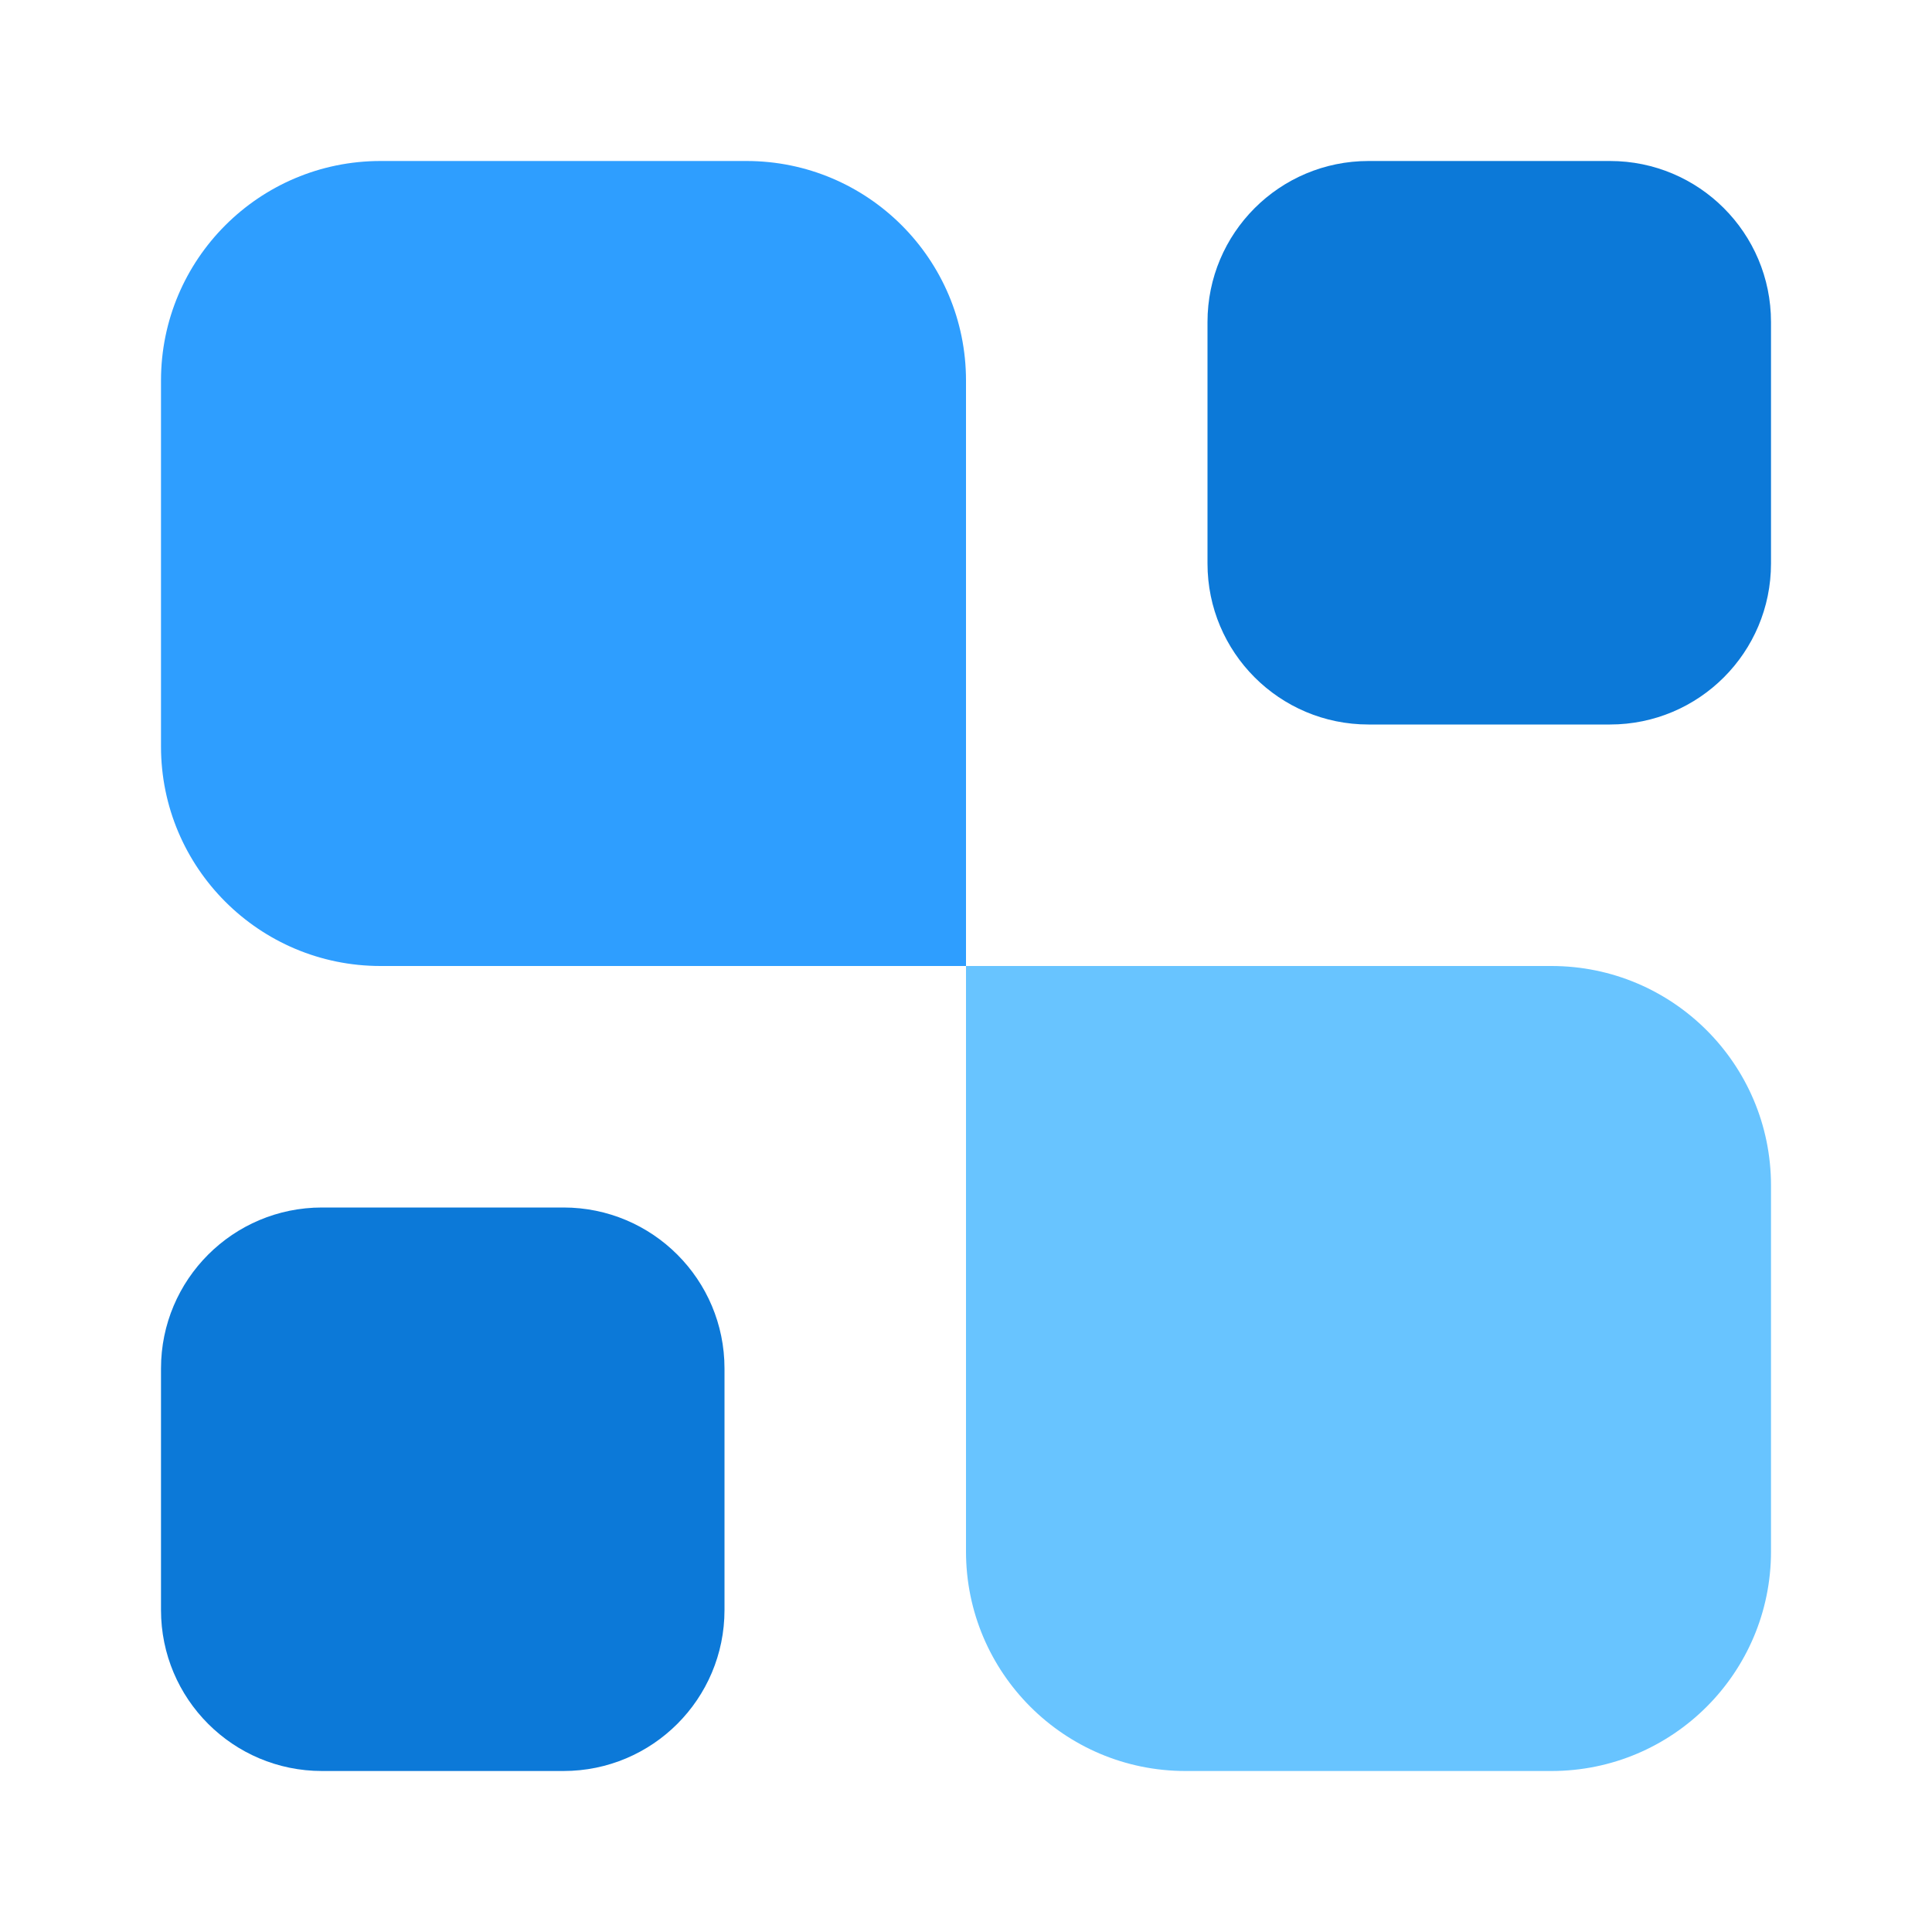
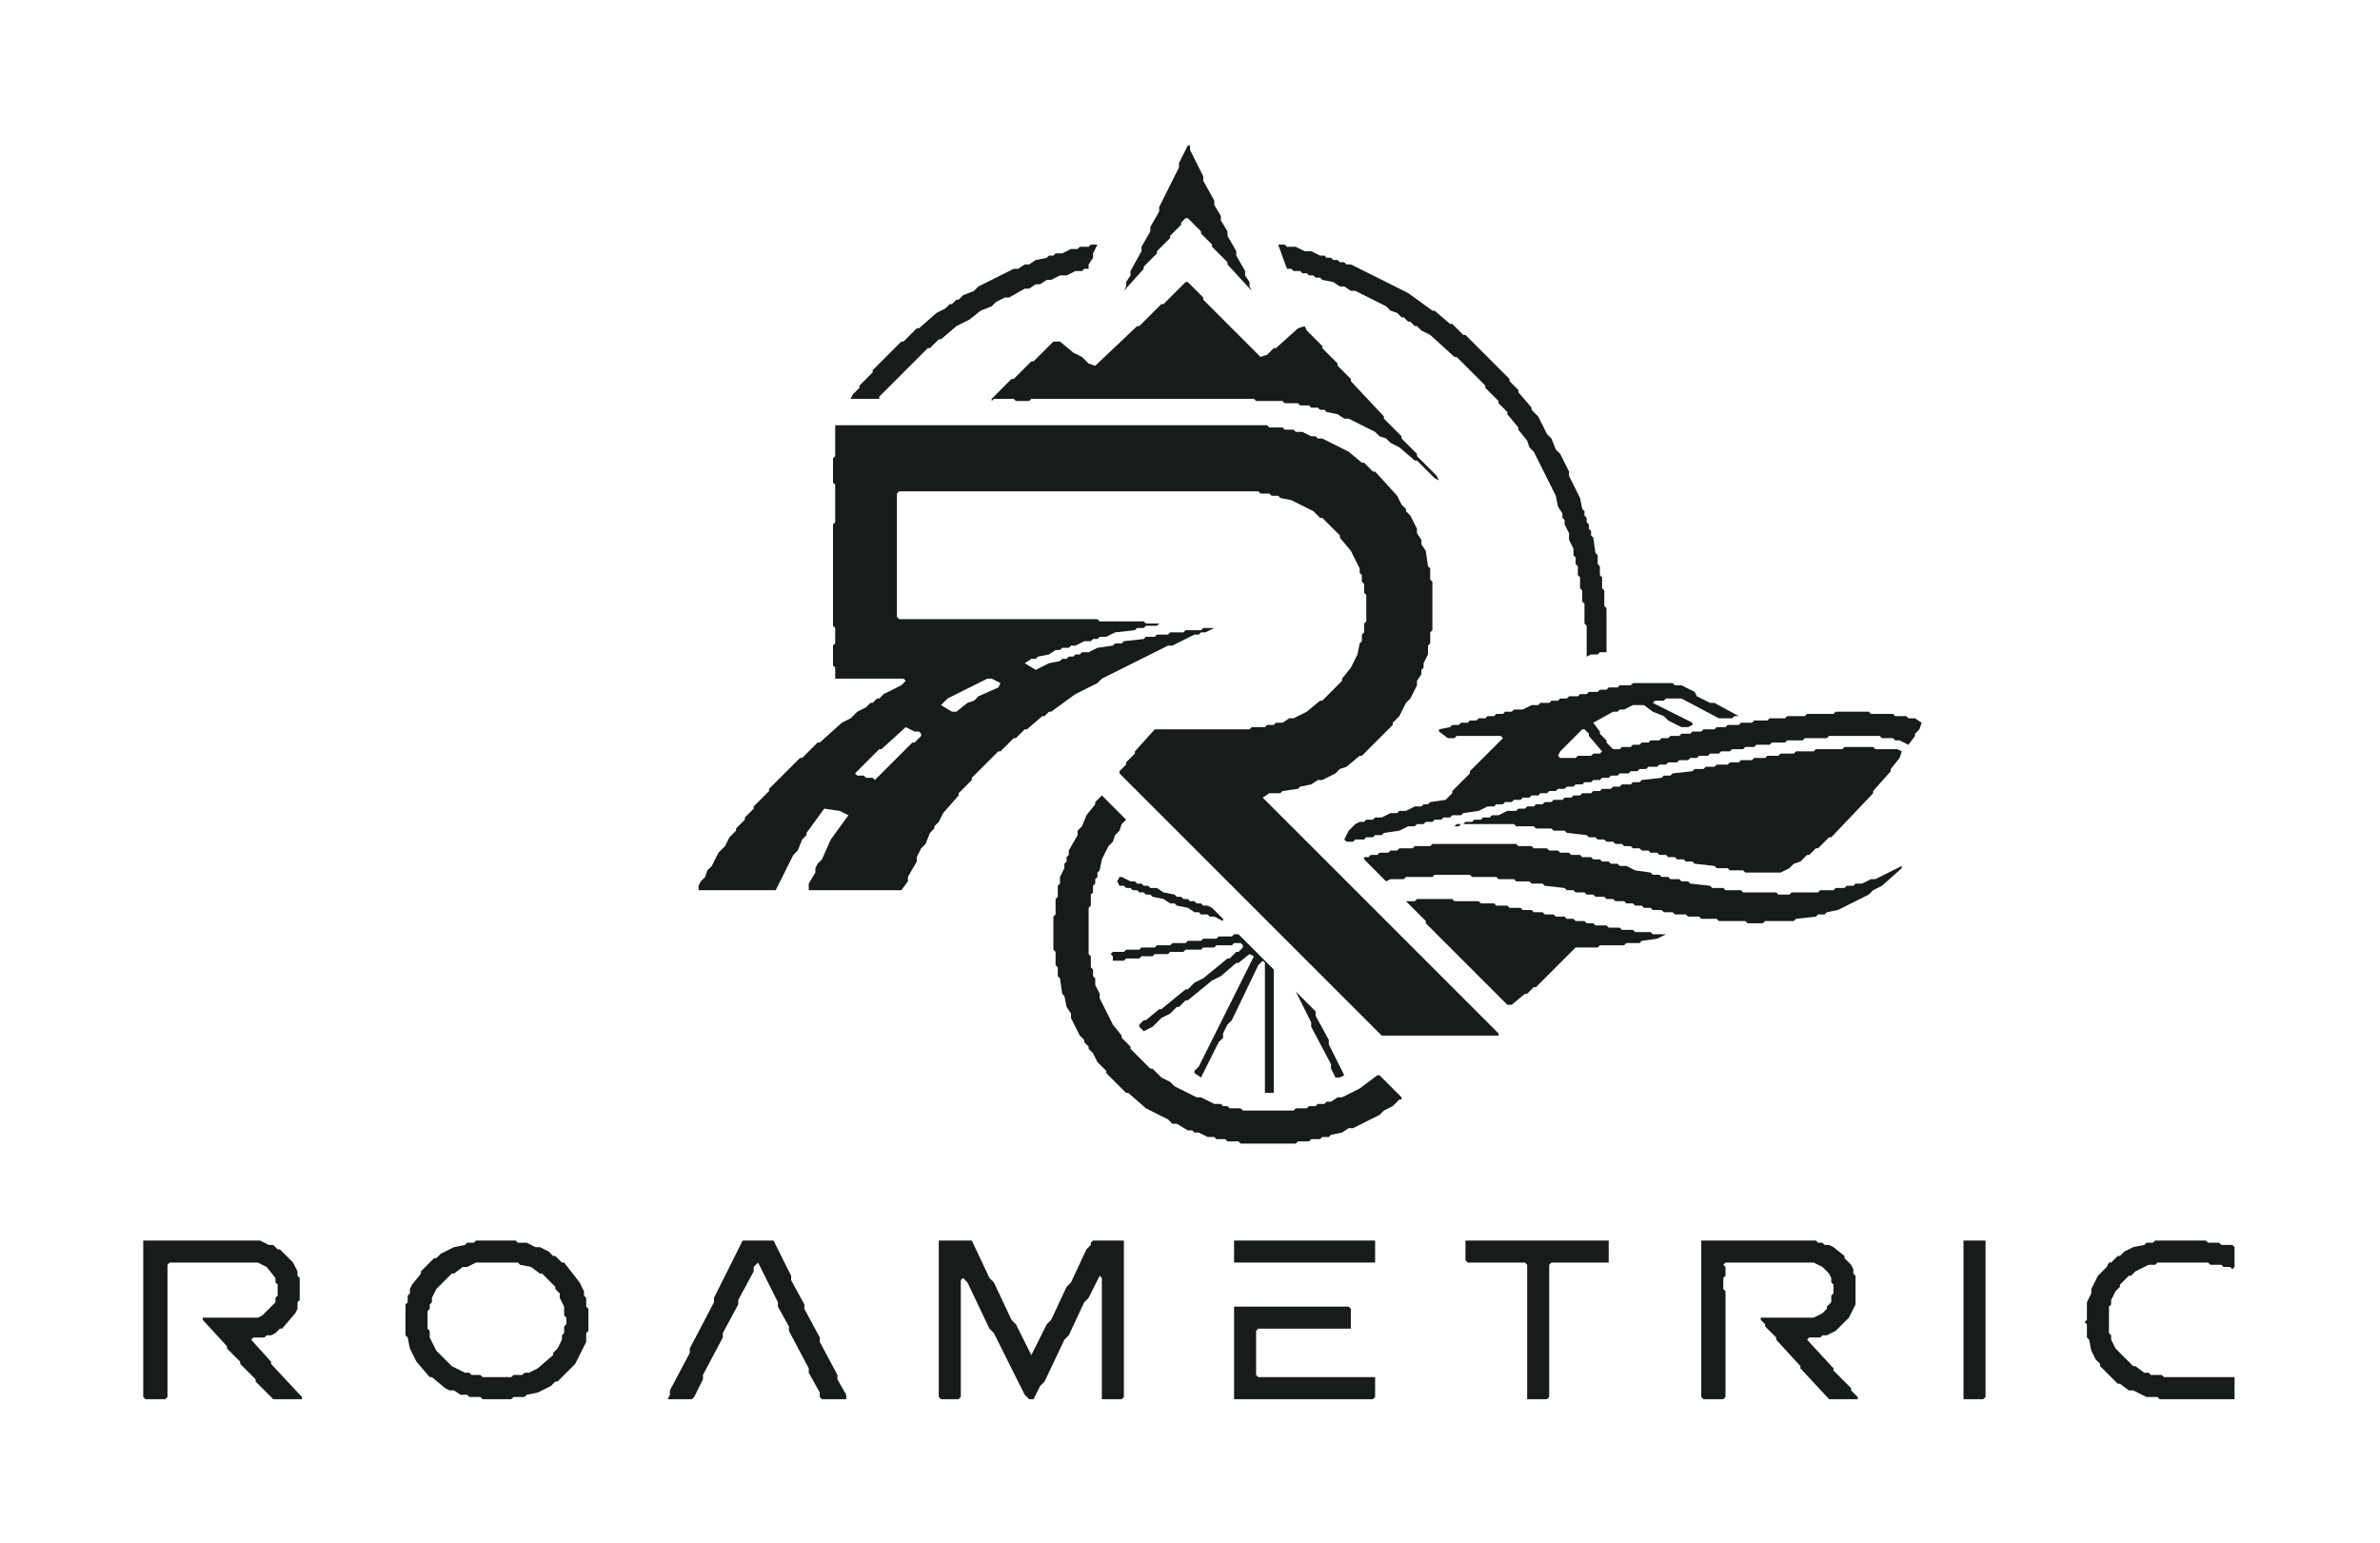
- <svg xmlns="http://www.w3.org/2000/svg" width="24" height="24" viewBox="0 0 24 24" fill="none">
-   <path d="M22 19.273C22 20.779 20.779 22 19.273 22H14.727C13.221 22 12 20.779 12 19.273V12H19.273C20.779 12 22 13.221 22 14.727V19.273Z" fill="#68C4FF" />
-   <path d="M20 2C21.105 2 22 2.895 22 4V7C22 8.105 21.105 9 20 9H17C15.895 9 15 8.105 15 7V4C15 2.895 15.895 2 17 2H20Z" fill="#0C79D8" />
-   <path d="M7 15C8.105 15 9 15.895 9 17V20C9 21.105 8.105 22 7 22H4C2.895 22 2 21.105 2 20V17C2 15.895 2.895 15 4 15H7Z" fill="#0C79D8" />
-   <path d="M12 12H4.727C3.221 12 2 10.779 2 9.273V4.727C2 3.221 3.221 2 4.727 2H9.273C10.779 2 12 3.221 12 4.727V12Z" fill="#2E9EFF" />
+ <svg xmlns="http://www.w3.org/2000/svg" viewBox="0 0 1080 700" role="img" aria-labelledby="title desc">
+   <g fill="#181b1c" fill-rule="evenodd">
+     <path d="M 560 593 L 560 635 L 623 635 L 624 634 L 624 625 L 571 625 L 570 624 L 570 604 L 571 603 L 613 603 L 613 594 L 612 593 Z" />
+     <path d="M 957 573 L 956 575 L 952 579 L 949 585 L 949 587 L 947 591 L 947 599 L 946 600 L 947 601 L 947 607 L 948 608 L 949 613 L 951 617 L 953 619 L 953 620 L 961 628 L 962 628 L 966 631 L 968 631 L 974 634 L 979 634 L 980 635 L 1014 635 L 1014 625 L 982 625 L 981 624 L 976 624 L 975 623 L 973 623 L 969 620 L 968 620 L 960 612 L 958 608 L 958 606 L 957 605 L 957 593 L 958 592 L 958 590 L 960 586 L 962 584 L 962 583 L 966 579 L 967 579 L 969 577 L 975 574 L 978 574 L 979 573 L 1002 573 L 1003 574 L 1008 574 L 1009 575 L 1012 575 L 1013 576 L 1014 575 L 1014 566 L 1013 565 L 1008 565 L 1007 564 L 1002 564 L 1001 563 L 978 563 L 977 564 L 974 564 L 973 565 L 968 566 L 964 568 L 962 570 L 961 570 L 958 573 Z" />
+     <path d="M 891 563 L 891 635 L 900 635 L 901 634 L 901 563 Z" />
+     <path d="M 772 563 L 772 634 L 773 635 L 782 635 L 783 634 L 783 586 L 782 585 L 782 580 L 783 579 L 783 575 L 782 574 L 783 573 L 823 573 L 827 575 L 830 578 L 831 580 L 831 582 L 832 583 L 832 587 L 831 588 L 831 591 L 829 593 L 829 594 L 827 596 L 823 598 L 799 598 L 799 599 L 801 601 L 801 602 L 806 607 L 806 608 L 817 620 L 817 621 L 830 635 L 843 635 L 843 634 L 840 631 L 840 630 L 832 622 L 832 621 L 820 608 L 821 607 L 826 607 L 827 606 L 829 606 L 833 604 L 839 598 L 842 592 L 842 579 L 841 578 L 841 576 L 840 574 L 837 571 L 837 570 L 832 566 L 830 565 L 828 565 L 827 564 L 825 564 L 824 563 Z" />
+     <path d="M 665 563 L 665 572 L 666 573 L 692 573 L 693 574 L 693 635 L 702 635 L 703 634 L 703 574 L 704 573 L 730 573 L 730 563 Z" />
+     <path d="M 560 563 L 560 573 L 624 573 L 624 563 Z" />
+     <path d="M 426 563 L 426 634 L 427 635 L 435 635 L 436 634 L 436 581 L 437 580 L 439 582 L 449 603 L 451 605 L 465 633 L 467 635 L 469 635 L 472 629 L 474 627 L 483 608 L 485 606 L 492 591 L 494 589 L 499 579 L 500 580 L 500 635 L 509 635 L 510 634 L 510 563 L 496 563 L 495 564 L 495 565 L 493 567 L 486 582 L 484 584 L 477 599 L 475 601 L 468 615 L 461 601 L 459 599 L 451 582 L 449 580 L 441 563 Z" />
+     <path d="M 337 563 L 324 589 L 324 591 L 313 612 L 313 614 L 304 631 L 304 633 L 303 635 L 314 635 L 315 634 L 319 626 L 319 624 L 328 607 L 328 605 L 335 592 L 335 590 L 342 577 L 342 575 L 344 573 L 353 591 L 353 593 L 358 602 L 358 604 L 367 621 L 367 623 L 372 632 L 372 634 L 373 635 L 384 635 L 384 633 L 380 626 L 380 624 L 372 609 L 372 607 L 365 594 L 365 592 L 359 581 L 359 579 L 351 563 Z" />
+     <path d="M 197 571 L 191 577 L 191 578 L 187 583 L 186 585 L 186 587 L 185 588 L 185 591 L 184 592 L 184 606 L 185 607 L 186 612 L 189 618 L 195 625 L 196 625 L 202 630 L 204 631 L 206 631 L 209 633 L 212 633 L 213 634 L 218 634 L 219 635 L 232 635 L 233 634 L 238 634 L 239 633 L 244 632 L 250 629 L 252 627 L 253 627 L 261 619 L 266 609 L 266 605 L 267 604 L 267 594 L 266 593 L 266 589 L 265 588 L 265 586 L 263 582 L 256 573 L 255 573 L 252 570 L 251 570 L 249 568 L 245 566 L 243 566 L 239 564 L 235 564 L 234 563 L 216 563 L 215 564 L 212 564 L 211 565 L 206 566 L 200 569 L 198 571 Z M 198 585 L 205 578 L 206 578 L 210 575 L 212 575 L 216 573 L 235 573 L 236 574 L 241 575 L 245 578 L 246 578 L 252 584 L 252 585 L 254 587 L 254 589 L 256 593 L 256 597 L 257 598 L 257 601 L 256 602 L 256 605 L 255 606 L 255 608 L 253 612 L 251 614 L 251 615 L 244 621 L 240 623 L 238 623 L 237 624 L 233 624 L 232 625 L 219 625 L 218 624 L 214 624 L 213 623 L 211 623 L 205 620 L 198 613 L 195 607 L 195 604 L 194 603 L 194 595 L 195 594 L 195 592 L 196 591 L 196 589 Z" />
+     <path d="M 65 563 L 65 634 L 66 635 L 75 635 L 76 634 L 76 574 L 77 573 L 117 573 L 121 575 L 125 580 L 125 582 L 126 583 L 126 588 L 125 589 L 125 591 L 119 597 L 117 598 L 92 598 L 92 599 L 103 611 L 103 612 L 109 618 L 109 619 L 116 626 L 116 627 L 124 635 L 137 635 L 137 634 L 123 619 L 123 618 L 114 608 L 115 607 L 120 607 L 121 606 L 123 606 L 125 605 L 127 603 L 128 603 L 134 596 L 135 594 L 135 591 L 136 590 L 136 580 L 135 579 L 135 577 L 133 573 L 127 567 L 126 567 L 124 565 L 122 565 L 118 563 Z" />
+     <path d="M 588 450 L 595 464 L 595 466 L 604 483 L 604 485 L 606 489 L 608 489 L 610 488 L 603 474 L 603 472 L 597 461 L 597 459 Z" />
+     <path d="M 504 433 L 505 434 L 505 436 L 510 436 L 511 435 L 517 435 L 518 434 L 523 434 L 524 433 L 530 433 L 531 432 L 537 432 L 538 431 L 545 431 L 546 430 L 551 430 L 552 429 L 559 429 L 560 428 L 563 428 L 564 429 L 564 430 L 562 432 L 561 432 L 558 435 L 557 435 L 546 444 L 542 446 L 539 449 L 538 449 L 527 458 L 526 458 L 520 463 L 519 463 L 517 465 L 517 466 L 519 468 L 523 466 L 527 462 L 531 460 L 534 457 L 535 457 L 538 454 L 539 454 L 550 445 L 554 443 L 561 437 L 562 437 L 567 433 L 569 434 L 544 484 L 542 486 L 542 487 L 545 489 L 553 473 L 555 471 L 555 469 L 557 465 L 559 463 L 571 438 L 573 436 L 574 437 L 574 496 L 578 496 L 578 440 L 562 424 L 560 424 L 559 425 L 553 425 L 552 426 L 546 426 L 545 427 L 539 427 L 538 428 L 532 428 L 531 429 L 525 429 L 524 430 L 518 430 L 517 431 L 511 431 L 510 432 L 505 432 Z" />
+     <path d="M 638 409 L 647 418 L 647 419 L 684 456 L 686 456 L 692 451 L 693 451 L 696 448 L 697 448 L 715 430 L 725 430 L 726 429 L 737 429 L 738 428 L 744 428 L 745 427 L 752 426 L 756 424 L 750 424 L 749 423 L 742 423 L 741 422 L 736 422 L 735 421 L 730 421 L 729 420 L 724 420 L 723 419 L 720 419 L 719 418 L 715 418 L 714 417 L 711 417 L 710 416 L 706 416 L 705 415 L 701 415 L 700 414 L 696 414 L 695 413 L 691 413 L 690 412 L 685 412 L 684 411 L 679 411 L 678 410 L 672 410 L 671 409 L 660 409 L 659 408 L 643 408 L 642 409 Z" />
+     <path d="M 507 400 L 508 402 L 510 402 L 511 403 L 513 403 L 514 404 L 516 404 L 517 405 L 519 405 L 520 406 L 522 406 L 523 407 L 528 408 L 531 410 L 533 410 L 534 411 L 539 412 L 542 414 L 544 414 L 545 415 L 548 415 L 549 416 L 551 416 L 555 418 L 555 417 L 550 412 L 548 411 L 546 411 L 545 410 L 543 410 L 542 409 L 540 409 L 539 408 L 537 408 L 536 407 L 534 407 L 533 406 L 528 405 L 525 403 L 522 403 L 521 402 L 519 402 L 518 401 L 516 401 L 515 400 L 513 400 L 509 398 L 508 398 Z" />
+     <path d="M 619 389 L 619 390 L 629 400 L 631 399 L 637 399 L 638 398 L 650 398 L 651 397 L 667 397 L 668 398 L 679 398 L 680 399 L 687 399 L 688 400 L 694 400 L 695 401 L 700 401 L 701 402 L 710 403 L 711 404 L 714 404 L 715 405 L 719 405 L 720 406 L 723 406 L 724 407 L 728 407 L 729 408 L 732 408 L 733 409 L 737 409 L 738 410 L 741 410 L 742 411 L 745 411 L 746 412 L 749 412 L 750 413 L 754 413 L 755 414 L 759 414 L 760 415 L 765 415 L 766 416 L 771 416 L 772 417 L 779 417 L 780 418 L 792 418 L 793 419 L 800 419 L 801 418 L 814 418 L 815 417 L 824 416 L 825 415 L 828 415 L 829 414 L 834 413 L 848 406 L 850 404 L 854 402 L 863 394 L 863 393 L 851 399 L 849 399 L 845 401 L 842 401 L 841 402 L 838 402 L 837 403 L 833 403 L 832 404 L 826 404 L 825 405 L 813 405 L 812 406 L 807 406 L 806 405 L 791 405 L 790 404 L 783 404 L 782 403 L 777 403 L 776 402 L 767 401 L 766 400 L 763 400 L 762 399 L 758 399 L 757 398 L 754 398 L 753 397 L 750 397 L 749 396 L 742 395 L 738 393 L 735 393 L 734 392 L 731 392 L 730 391 L 727 391 L 726 390 L 723 390 L 722 389 L 718 389 L 717 388 L 713 388 L 712 387 L 708 387 L 707 386 L 703 386 L 702 385 L 696 385 L 695 384 L 689 384 L 688 383 L 650 383 L 649 384 L 642 384 L 641 385 L 635 385 L 634 386 L 631 386 L 630 387 L 626 387 L 625 388 L 622 388 L 621 389 Z" />
+     <path d="M 497 364 L 497 365 L 493 370 L 491 375 L 489 377 L 489 379 L 485 386 L 485 388 L 484 389 L 484 391 L 483 392 L 483 394 L 481 398 L 481 401 L 480 402 L 480 407 L 479 408 L 479 415 L 478 416 L 478 431 L 479 432 L 479 438 L 480 439 L 480 443 L 481 444 L 482 451 L 483 452 L 484 457 L 486 460 L 486 462 L 490 470 L 492 472 L 492 473 L 494 475 L 494 476 L 496 478 L 498 482 L 502 486 L 502 487 L 511 496 L 512 496 L 520 503 L 530 508 L 532 510 L 534 510 L 539 513 L 541 513 L 542 514 L 544 514 L 548 516 L 551 516 L 552 517 L 556 517 L 557 518 L 562 518 L 563 519 L 588 519 L 589 518 L 594 518 L 595 517 L 599 517 L 600 516 L 603 516 L 604 515 L 609 514 L 612 512 L 614 512 L 626 506 L 628 504 L 632 502 L 635 499 L 636 499 L 636 498 L 626 488 L 625 488 L 617 494 L 609 498 L 607 498 L 604 500 L 602 500 L 601 501 L 598 501 L 597 502 L 594 502 L 593 503 L 588 503 L 587 504 L 564 504 L 563 503 L 558 503 L 557 502 L 555 502 L 554 501 L 551 501 L 545 498 L 543 498 L 533 493 L 531 491 L 527 489 L 523 485 L 522 485 L 513 476 L 513 475 L 509 471 L 509 470 L 505 465 L 499 453 L 499 451 L 497 447 L 497 444 L 496 443 L 496 440 L 495 439 L 495 434 L 494 433 L 494 412 L 495 411 L 495 406 L 496 405 L 496 402 L 497 401 L 497 399 L 498 398 L 498 396 L 499 395 L 500 390 L 503 384 L 505 382 L 506 379 L 508 377 L 509 374 L 511 372 L 500 361 Z" />
+     <path d="M 863 341 L 861 340 L 851 340 L 850 339 L 837 339 L 836 340 L 824 340 L 823 341 L 815 341 L 814 342 L 808 342 L 807 343 L 802 343 L 801 344 L 796 344 L 795 345 L 790 345 L 789 346 L 785 346 L 784 347 L 779 347 L 778 348 L 774 348 L 773 349 L 769 349 L 768 350 L 759 351 L 758 352 L 755 352 L 754 353 L 745 354 L 744 355 L 741 355 L 740 356 L 736 356 L 735 357 L 732 357 L 731 358 L 727 358 L 726 359 L 723 359 L 722 360 L 718 360 L 717 361 L 714 361 L 713 362 L 710 362 L 709 363 L 705 363 L 704 364 L 701 364 L 700 365 L 697 365 L 696 366 L 693 366 L 692 367 L 689 367 L 688 368 L 684 368 L 680 370 L 677 370 L 676 371 L 673 371 L 672 372 L 669 372 L 668 373 L 665 373 L 664 374 L 661 374 L 660 375 L 662 375 L 663 374 L 687 374 L 688 375 L 696 375 L 697 376 L 704 376 L 705 377 L 710 377 L 711 378 L 720 379 L 721 380 L 724 380 L 725 381 L 728 381 L 729 382 L 732 382 L 733 383 L 736 383 L 737 384 L 740 384 L 741 385 L 744 385 L 745 386 L 748 386 L 749 387 L 752 387 L 753 388 L 756 388 L 757 389 L 760 389 L 761 390 L 764 390 L 765 391 L 768 391 L 769 392 L 778 393 L 779 394 L 784 394 L 785 395 L 791 395 L 792 396 L 808 396 L 812 394 L 814 392 L 817 391 L 820 388 L 821 388 L 824 385 L 825 385 L 830 380 L 831 380 L 850 360 L 850 359 L 858 350 L 858 349 L 862 344 Z" />
+     <path d="M 872 328 L 869 326 L 866 326 L 865 325 L 860 325 L 859 324 L 849 324 L 848 323 L 833 323 L 832 324 L 820 324 L 819 325 L 811 325 L 810 326 L 803 326 L 802 327 L 796 327 L 795 328 L 790 328 L 789 329 L 784 329 L 783 330 L 779 330 L 778 331 L 773 331 L 772 332 L 768 332 L 767 333 L 763 333 L 762 334 L 758 334 L 757 335 L 754 335 L 753 336 L 749 336 L 748 337 L 745 337 L 744 338 L 741 338 L 740 339 L 736 339 L 735 340 L 732 340 L 729 337 L 729 336 L 726 333 L 726 332 L 723 328 L 732 323 L 734 323 L 735 322 L 737 322 L 741 320 L 746 320 L 750 323 L 755 325 L 757 327 L 763 330 L 766 330 L 768 329 L 768 328 L 750 319 L 751 318 L 755 318 L 756 317 L 763 317 L 780 326 L 786 326 L 787 325 L 789 325 L 778 319 L 776 319 L 770 316 L 769 314 L 763 311 L 760 311 L 759 310 L 741 310 L 740 311 L 735 311 L 734 312 L 730 312 L 729 313 L 726 313 L 725 314 L 721 314 L 720 315 L 717 315 L 716 316 L 712 316 L 711 317 L 708 317 L 707 318 L 704 318 L 703 319 L 699 319 L 698 320 L 695 320 L 691 322 L 687 322 L 686 323 L 683 323 L 682 324 L 679 324 L 678 325 L 675 325 L 674 326 L 671 326 L 670 327 L 667 327 L 666 328 L 663 328 L 662 329 L 659 329 L 658 330 L 653 331 L 653 332 L 657 335 L 660 335 L 661 334 L 681 334 L 682 335 L 667 350 L 667 351 L 659 359 L 659 360 L 656 363 L 649 364 L 648 365 L 646 365 L 645 366 L 642 366 L 638 368 L 635 368 L 634 369 L 631 369 L 627 371 L 624 371 L 623 372 L 620 372 L 619 373 L 617 373 L 615 374 L 612 377 L 610 381 L 611 382 L 614 382 L 615 381 L 619 381 L 620 380 L 623 380 L 624 379 L 627 379 L 628 378 L 635 377 L 639 375 L 642 375 L 643 374 L 646 374 L 647 373 L 650 373 L 651 372 L 654 372 L 655 371 L 658 371 L 659 370 L 663 370 L 664 369 L 671 368 L 675 366 L 678 366 L 679 365 L 682 365 L 683 364 L 686 364 L 687 363 L 690 363 L 691 362 L 694 362 L 695 361 L 698 361 L 699 360 L 702 360 L 703 359 L 706 359 L 707 358 L 710 358 L 711 357 L 714 357 L 715 356 L 718 356 L 719 355 L 722 355 L 723 354 L 726 354 L 727 353 L 730 353 L 731 352 L 734 352 L 735 351 L 739 351 L 740 350 L 743 350 L 744 349 L 747 349 L 748 348 L 752 348 L 753 347 L 756 347 L 757 346 L 761 346 L 762 345 L 766 345 L 767 344 L 770 344 L 771 343 L 775 343 L 776 342 L 780 342 L 781 341 L 785 341 L 786 340 L 791 340 L 792 339 L 796 339 L 797 338 L 803 338 L 804 337 L 810 337 L 811 336 L 818 336 L 819 335 L 829 335 L 830 334 L 853 334 L 854 335 L 859 335 L 860 336 L 862 336 L 866 338 L 869 334 L 869 333 L 871 331 Z M 727 341 L 726 342 L 723 342 L 722 343 L 716 343 L 715 344 L 708 344 L 707 343 L 708 341 L 718 331 L 719 331 L 721 333 L 721 334 Z" />
+     <path d="M 379 193 L 379 207 L 378 208 L 378 219 L 379 220 L 379 237 L 378 238 L 378 284 L 379 285 L 379 292 L 378 293 L 378 302 L 379 303 L 379 308 L 410 308 L 411 309 L 409 311 L 401 315 L 399 317 L 398 317 L 396 319 L 395 319 L 393 321 L 389 323 L 386 326 L 382 328 L 372 337 L 371 337 L 364 344 L 363 344 L 349 358 L 349 359 L 342 366 L 342 367 L 338 371 L 338 372 L 334 376 L 334 377 L 331 380 L 329 384 L 326 387 L 323 393 L 321 395 L 320 398 L 318 400 L 317 402 L 317 404 L 352 404 L 360 388 L 362 386 L 364 381 L 366 379 L 366 378 L 374 367 L 381 368 L 385 370 L 377 381 L 373 390 L 371 392 L 370 394 L 370 396 L 367 401 L 367 404 L 409 404 L 412 400 L 412 398 L 416 391 L 416 389 L 418 385 L 420 383 L 422 378 L 424 376 L 424 375 L 426 373 L 428 369 L 435 361 L 435 360 L 441 354 L 441 353 L 453 341 L 454 341 L 460 335 L 461 335 L 465 331 L 466 331 L 473 325 L 474 325 L 476 323 L 477 323 L 488 315 L 498 310 L 500 308 L 530 293 L 532 293 L 542 288 L 544 288 L 545 287 L 547 287 L 551 285 L 546 285 L 545 286 L 538 286 L 537 287 L 531 287 L 530 288 L 525 288 L 524 289 L 520 289 L 519 290 L 510 291 L 509 292 L 506 292 L 505 293 L 498 294 L 494 296 L 491 296 L 490 297 L 488 297 L 487 298 L 485 298 L 484 299 L 482 299 L 481 300 L 476 301 L 470 304 L 465 301 L 468 299 L 470 299 L 471 298 L 476 297 L 479 295 L 481 295 L 482 294 L 485 294 L 486 293 L 488 293 L 492 291 L 495 291 L 496 290 L 498 290 L 499 289 L 502 289 L 506 287 L 515 286 L 516 285 L 519 285 L 520 284 L 525 284 L 526 283 L 520 283 L 519 282 L 499 282 L 498 281 L 408 281 L 407 280 L 407 224 L 408 223 L 571 223 L 572 224 L 576 224 L 577 225 L 580 225 L 581 226 L 586 227 L 596 232 L 599 235 L 600 235 L 608 243 L 608 244 L 613 250 L 617 258 L 617 260 L 618 261 L 618 264 L 619 265 L 619 269 L 620 270 L 620 282 L 619 283 L 619 287 L 618 288 L 618 291 L 617 292 L 616 297 L 613 303 L 609 308 L 609 309 L 600 318 L 599 318 L 593 323 L 587 326 L 585 326 L 582 328 L 579 328 L 578 329 L 575 329 L 574 330 L 568 330 L 567 331 L 524 331 L 515 341 L 515 342 L 511 346 L 511 347 L 508 350 L 508 351 L 627 470 L 680 470 L 680 469 L 573 362 L 576 360 L 581 360 L 582 359 L 589 358 L 590 357 L 595 356 L 598 354 L 600 354 L 606 351 L 608 349 L 611 348 L 617 343 L 618 343 L 632 329 L 632 328 L 635 325 L 638 319 L 640 317 L 643 311 L 643 309 L 645 306 L 645 304 L 646 303 L 646 301 L 648 297 L 648 293 L 649 292 L 649 287 L 650 286 L 650 264 L 649 263 L 649 258 L 648 257 L 647 250 L 645 247 L 645 245 L 643 242 L 643 240 L 640 234 L 638 232 L 638 231 L 636 229 L 634 225 L 624 214 L 623 214 L 619 210 L 618 210 L 612 205 L 600 199 L 598 199 L 597 198 L 595 198 L 591 196 L 588 196 L 587 195 L 583 195 L 582 194 L 576 194 L 575 193 Z M 418 333 L 418 334 L 415 337 L 414 337 L 397 354 L 396 353 L 393 353 L 392 352 L 389 352 L 388 351 L 399 340 L 400 340 L 411 330 L 415 332 L 417 332 Z M 454 310 L 453 312 L 444 316 L 442 318 L 439 319 L 434 323 L 432 323 L 427 320 L 430 317 L 448 308 L 450 308 Z" />
+     <path d="M 450 181 L 450 182 L 451 181 L 460 181 L 461 182 L 467 182 L 468 181 L 569 181 L 570 182 L 582 182 L 583 183 L 589 183 L 590 184 L 594 184 L 595 185 L 598 185 L 599 186 L 601 186 L 602 187 L 607 188 L 610 190 L 612 190 L 624 196 L 626 198 L 629 199 L 631 201 L 635 203 L 642 209 L 643 209 L 651 217 L 653 218 L 652 216 L 643 207 L 643 206 L 636 199 L 636 198 L 628 190 L 628 189 L 613 173 L 613 172 L 607 166 L 607 165 L 600 158 L 600 157 L 593 150 L 592 148 L 589 149 L 579 158 L 578 158 L 575 161 L 572 162 L 546 136 L 546 135 L 539 128 L 538 128 L 528 138 L 527 138 L 517 148 L 516 148 L 497 166 L 494 165 L 491 162 L 487 160 L 481 155 L 478 155 L 469 164 L 468 164 L 460 172 L 459 172 Z" />
+     <path d="M 580 111 L 584 122 L 586 122 L 587 123 L 590 123 L 591 124 L 593 124 L 594 125 L 596 125 L 597 126 L 599 126 L 600 127 L 605 128 L 608 130 L 610 130 L 613 132 L 615 132 L 629 139 L 631 141 L 634 142 L 636 144 L 637 144 L 639 146 L 640 146 L 642 148 L 643 148 L 645 150 L 649 152 L 660 162 L 661 162 L 674 175 L 674 176 L 680 182 L 680 183 L 684 187 L 684 188 L 689 194 L 689 195 L 693 200 L 694 203 L 696 205 L 706 225 L 707 230 L 709 233 L 709 235 L 710 236 L 710 238 L 712 242 L 712 245 L 714 249 L 714 252 L 715 253 L 715 256 L 716 257 L 716 261 L 717 262 L 717 267 L 718 268 L 718 273 L 719 274 L 719 283 L 720 284 L 720 298 L 722 297 L 725 297 L 726 296 L 729 296 L 729 276 L 728 275 L 728 268 L 727 267 L 727 262 L 726 261 L 726 257 L 725 256 L 725 252 L 724 251 L 723 244 L 722 243 L 722 241 L 721 240 L 721 238 L 720 237 L 720 235 L 719 234 L 719 232 L 718 231 L 717 226 L 712 216 L 712 214 L 708 206 L 706 204 L 704 199 L 702 197 L 698 189 L 695 186 L 695 185 L 689 178 L 689 177 L 685 173 L 685 172 L 665 152 L 664 152 L 659 147 L 658 147 L 651 141 L 650 141 L 639 133 L 613 120 L 611 120 L 610 119 L 608 119 L 607 118 L 605 118 L 604 117 L 602 117 L 601 116 L 599 116 L 595 114 L 592 114 L 588 112 L 584 112 L 583 111 Z" />
+     <path d="M 498 111 L 495 111 L 494 112 L 490 112 L 489 113 L 486 113 L 482 115 L 479 115 L 478 116 L 476 116 L 475 117 L 470 118 L 467 120 L 465 120 L 462 122 L 460 122 L 444 130 L 442 132 L 437 134 L 435 136 L 434 136 L 432 138 L 431 138 L 429 140 L 425 142 L 417 149 L 416 149 L 410 155 L 409 155 L 396 168 L 396 169 L 390 175 L 390 176 L 387 179 L 386 181 L 399 181 L 399 180 L 421 158 L 422 158 L 426 154 L 427 154 L 434 148 L 440 145 L 445 141 L 450 139 L 452 137 L 456 135 L 458 135 L 465 131 L 467 131 L 470 129 L 472 129 L 475 127 L 477 127 L 481 125 L 484 125 L 488 123 L 491 123 L 492 122 L 494 122 L 494 120 L 496 117 L 496 115 Z" />
+     <path d="M 540 66 L 539 66 L 535 74 L 535 76 L 526 94 L 526 96 L 522 103 L 522 105 L 518 112 L 518 114 L 513 123 L 513 125 L 511 128 L 511 130 L 510 132 L 519 122 L 519 121 L 525 115 L 525 114 L 531 108 L 531 107 L 536 102 L 536 101 L 538 99 L 539 99 L 545 105 L 545 106 L 550 111 L 550 112 L 557 119 L 557 120 L 568 132 L 567 130 L 567 128 L 565 125 L 565 123 L 561 116 L 561 114 L 557 107 L 557 105 L 554 100 L 554 98 L 551 93 L 551 91 L 546 82 L 546 80 L 540 68 Z" />
+   </g>
</svg>
